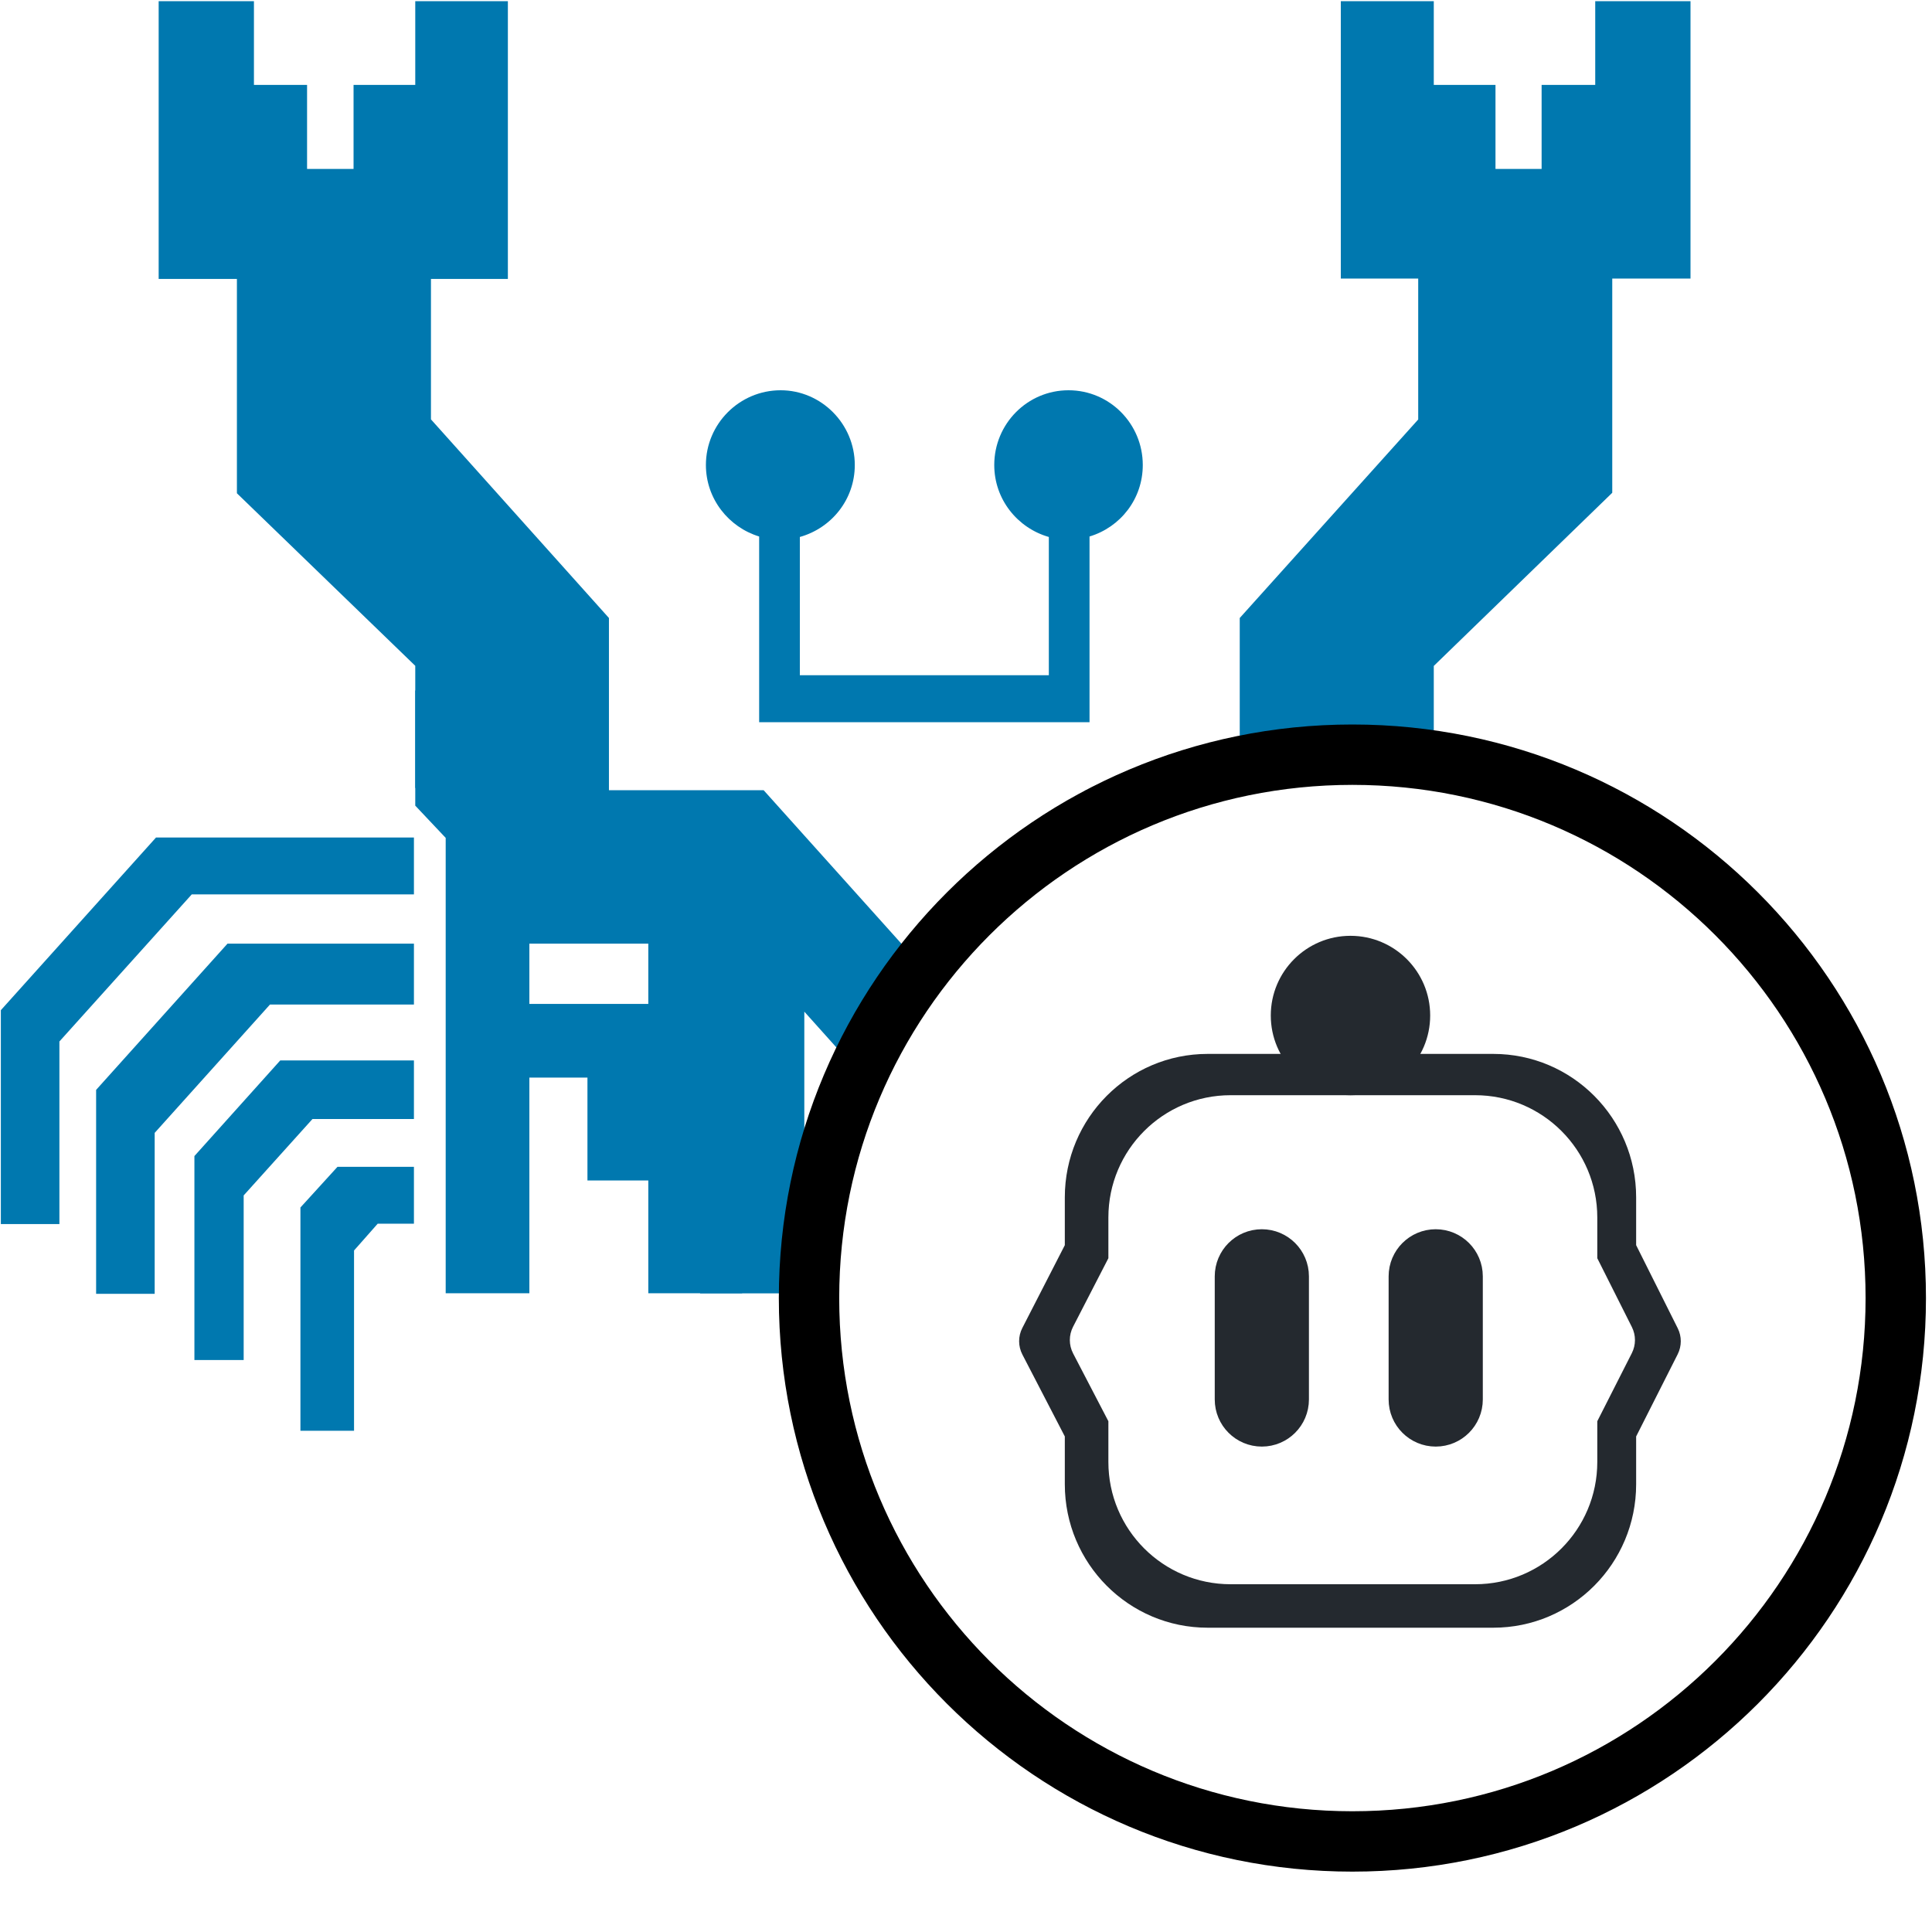
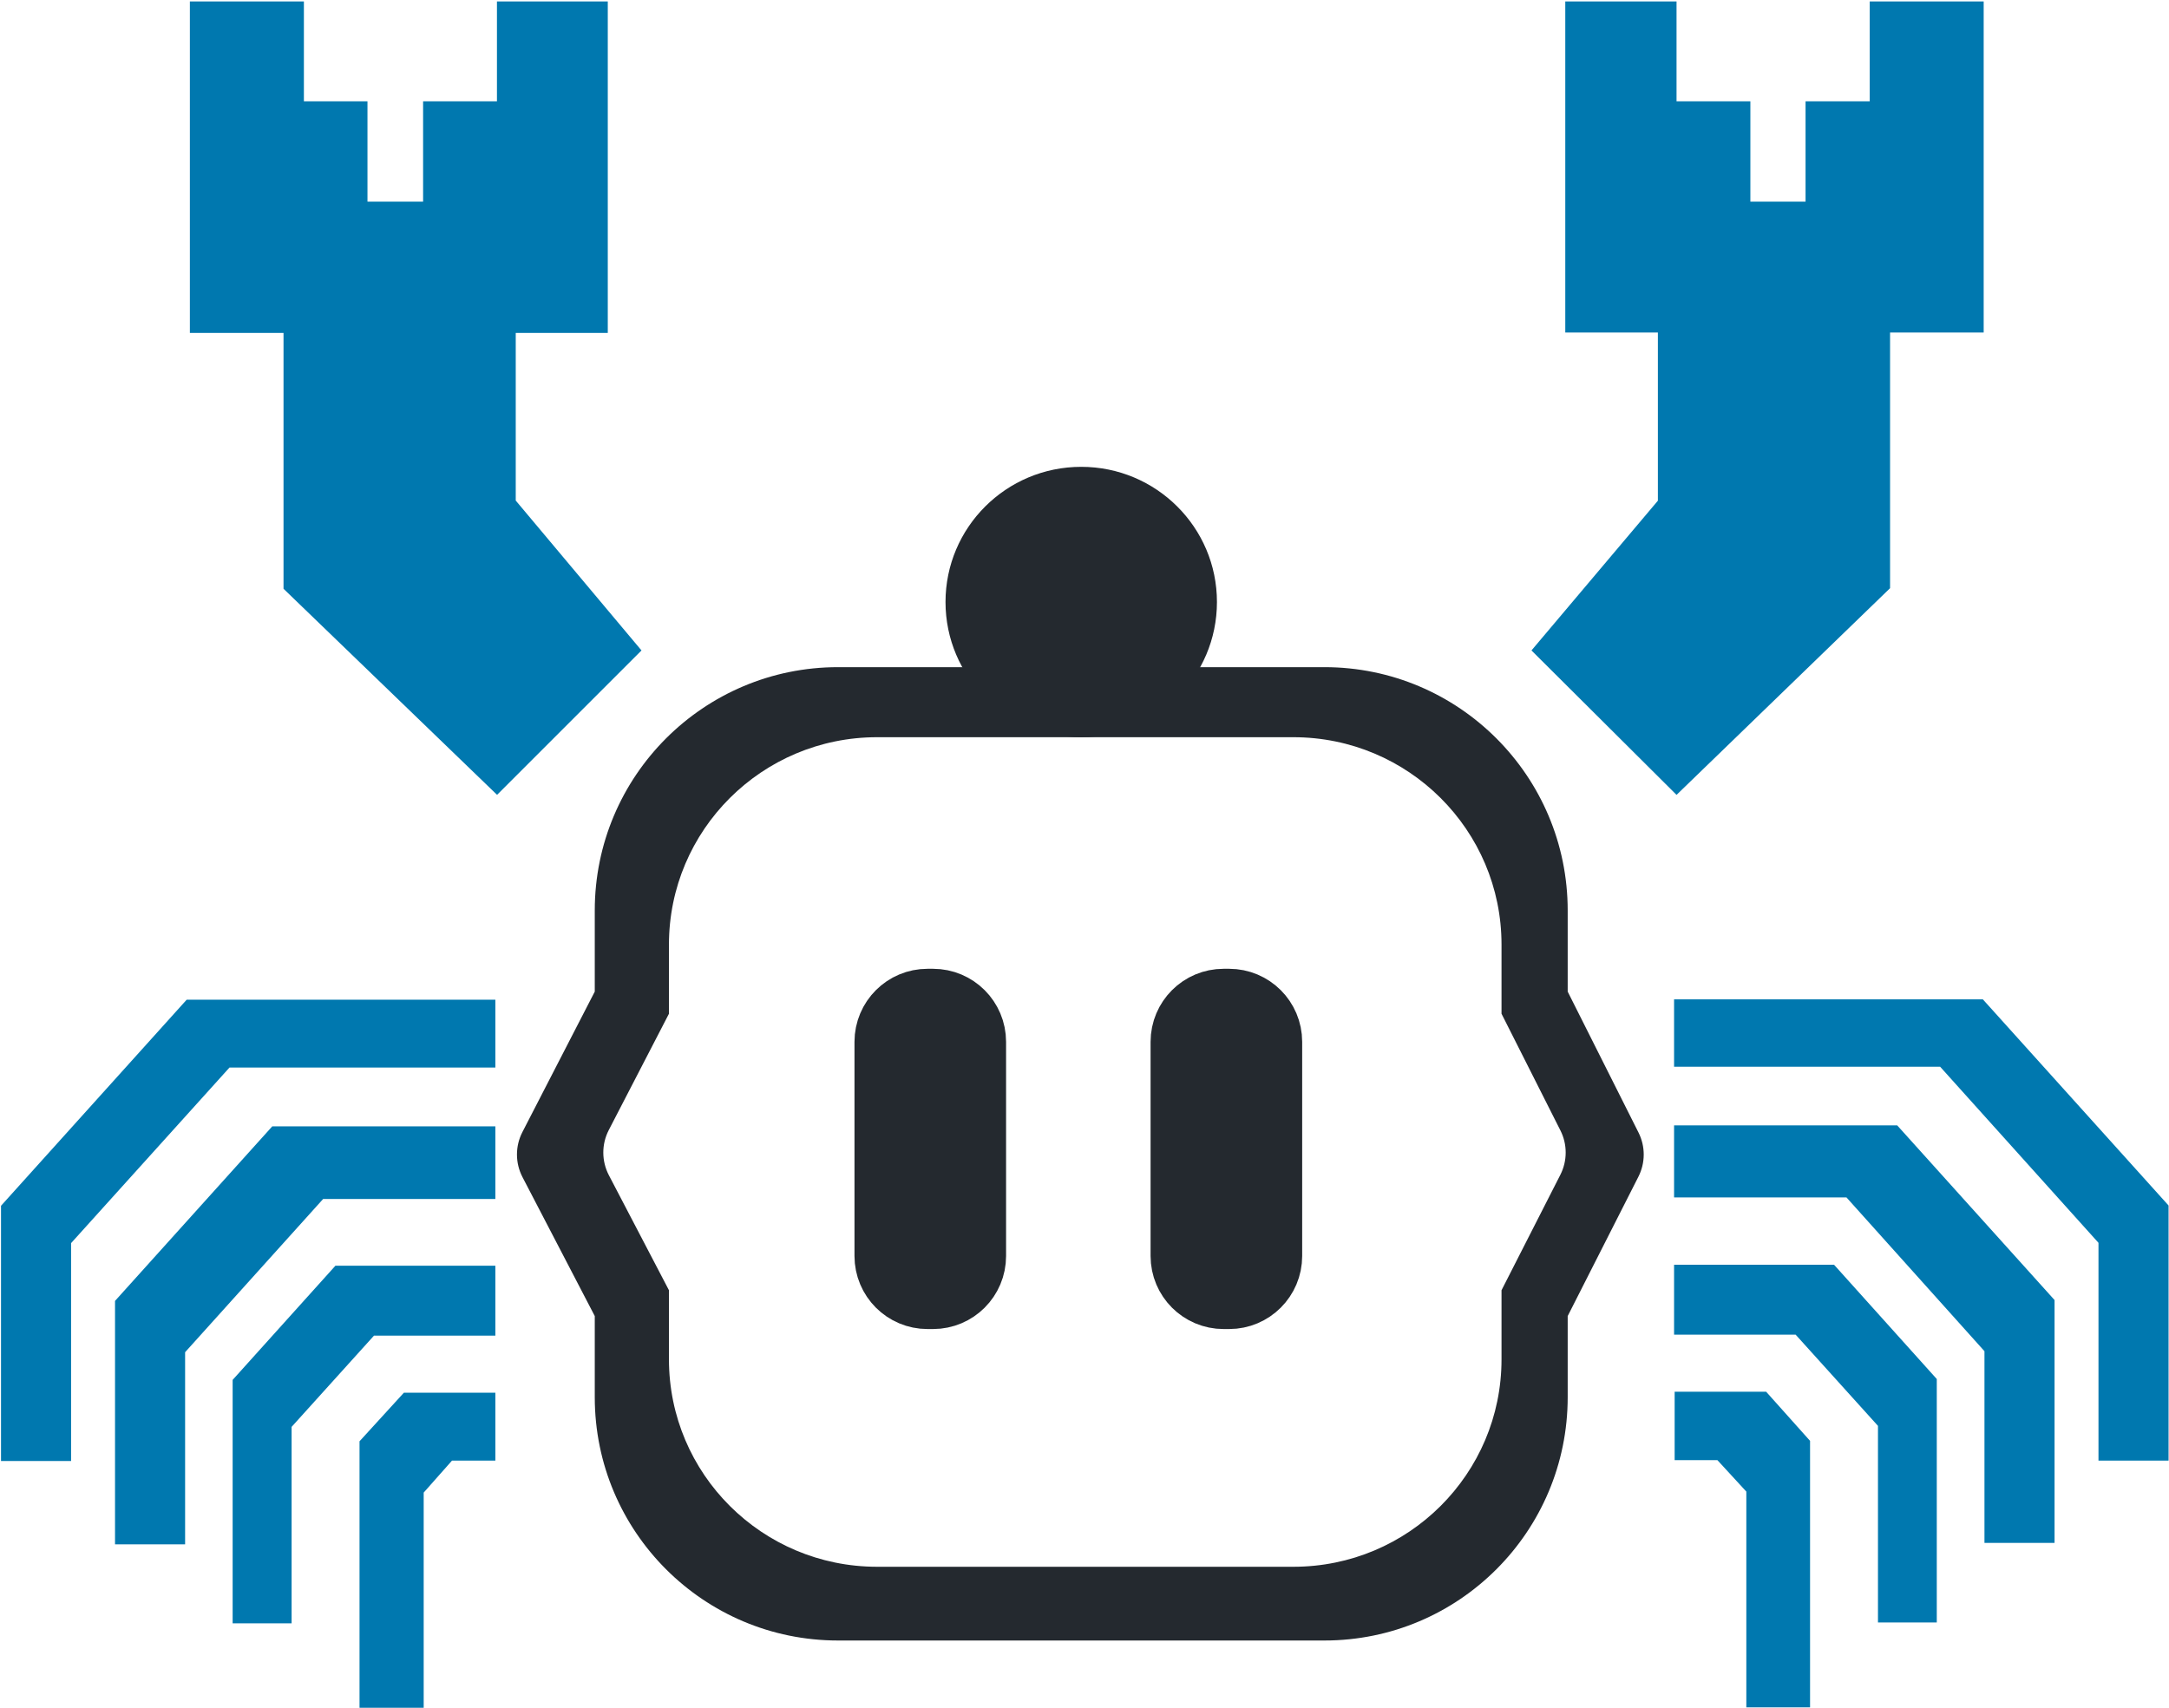
- <svg xmlns="http://www.w3.org/2000/svg" version="1.2" viewBox="0 0 1600 1600" width="1600" height="1600">
-   <style>
- 		.s0 { fill: #0078af } 
- 		.circle-border { fill: none; stroke: #000000; stroke-width: 50; }
- 		.icon-fill { fill: #24292F; }
- 	</style>
+ <svg xmlns="http://www.w3.org/2000/svg" viewBox="0 0 193 152" width="193" height="152" fill="none">
  <defs>
-     <clipPath id="cutoutCircle">
-       <path d="M0,0 H1600 V1600 H0 V0 Z     M1120,1075 m-450,0 a450,450 0 1,0 900,0 a450,450 0 1,0 -900,0 Z" />
+     <clipPath id="clipPath_1">
+       <rect width="101" height="105" x="46" y="41" fill="rgb(255,255,255)" />
    </clipPath>
  </defs>
-   <g clip-path="url(#cutoutCircle)">
-     <path id="path4" fill-rule="evenodd" class="s0" d="m921.6 999.9h204.4v71.2h-204.4zm-307 71.1h-77.7v-93.4h-50.4v-85.2h-48.1v178.6h-69.3v-377.1l-25.2-26.7v-95.5l270.7 174.4zm-176.2-239.6h98.5v-50.4h-98.5z" />
-     <path id="path6" fill-rule="evenodd" class="s0" d="m662.4 559.2h206.2v-114.5c-25.9-7.4-45.2-31.1-45.2-59.6 0-34.1 27.4-61.9 61.5-61.9 34.1 0 61.5 27.8 61.5 61.9 0 28.1-18.5 51.5-44.1 59.2v153.8h-273.6v-153.8c-25.2-7.7-44.1-31.1-44.1-59.2 0-34.1 27.8-61.9 61.9-61.9 33.6 0 61.4 27.8 61.4 61.9 0 28.5-19.2 52.2-45.5 59.6zm3.7 278.6v233.3h-86.3v-289.6h-174.8v-128.9h-61.1v-101.2l-147.7-142.9v-177.5h-64.8v-230h78.9v69.3h44v69.6h38.5v-69.6h51.1v-69.3h76.7v230h-63.7v116.3l147.4 164.5v142.6h128.1l133.3 148.5v146zm99.6 110.7v-145.9l133.3-148.2h127.7v-142.6l147.8-164.4v-116.7h-64.1v-229.7h77v69.3h51.1v69.6h38.2v-69.6h44.4v-69.3h78.9v229.7h-64.8v177.4l-147.8 143.4v101.1h-61.4v128.5h-174.4v290h-86.3v-233.3zm-716.5 65.2h-48.5v-177.1l128.5-143h213.6v47.1h-184l-109.6 121.8zm30.4-111.1l108.8-121.1h154.4v50.4h-119.2l-95.5 106.3v133.3h-48.5zm263.2-24.4v48.5h-84l-57 63.3v136.3h-40.8v-168.9l71.1-79.2zm0 135.2h-30l-19.6 22.2v149.3h-44.4v-184.9l30.7-33.7h63.3zm1109.4-151.1l-109.6-122.2h-184.1v-46.7h213.7l128.5 143v177h-48.5zm-30.4 208.2h-48.5v-133l-95.5-106.7h-119.3v-50h154.4l108.9 121.2zm-152.6-193l71.1 79.3v168.9h-40.7v-136.4l-57-63.3h-84.1v-48.5zm-110.3 88.1h63.3l30.4 34.1v184.9h-44.1v-149.7l-20-21.8h-29.6z" />
-   </g>
-   <circle cx="1120" cy="1075" r="450" class="circle-border" />
-   <g transform="translate(844, 775) scale(6)">
-     <g stroke="none" stroke-width="1" fill="none" fill-rule="evenodd" class="icon-group">
-       <g fill="#24292F">
-         <g>
-           <path d="M65.449,16.3 C76.337,16.3 85.164,25.165 85.164,36.1 L85.164,42.7 L90.903,54.165 C91.469,55.297 91.467,56.63 90.896,57.76 L85.164,69.1 L85.164,75.7 C85.164,86.636 76.337,95.5 65.449,95.5 L26.021,95.5 C15.133,95.5 6.306,86.636 6.306,75.7 L6.306,69.1 L0.449,57.795 C-0.147,56.646 -0.15,55.28 0.441,54.129 L6.306,42.7 L6.306,36.1 C6.306,25.165 15.133,16.3 26.021,16.3 L65.449,16.3 Z M62.93,22 L29.19,22 C19.872,22 12.319,29.555 12.319,38.875 L12.319,44.5 L7.443,53.963 C6.848,55.118 6.851,56.49 7.45,57.642 L12.319,67 L12.319,72.625 C12.319,81.945 19.872,89.5 29.19,89.5 L62.93,89.5 C72.248,89.5 79.801,81.945 79.801,72.625 L79.801,67 L84.568,57.606 C85.143,56.473 85.146,55.135 84.575,53.999 L79.801,44.5 L79.801,38.875 C79.801,29.555 72.248,22 62.93,22 Z" fill-rule="nonzero" class="icon-fill" />
-           <circle cx="45.735" cy="11" r="11" class="icon-fill" />
+   <rect id="rtk_logo" width="193" height="152" x="0" y="0" />
+   <path id="path6" d="M25.228 29.63L25.228 52.398L44.219 70.728L44.246 70.722L57.081 57.887L45.891 44.548L45.891 29.63L54.081 29.63L54.081 0.128L44.219 0.128L44.219 9.017L37.648 9.017L37.648 17.945L32.698 17.945L32.698 9.017L27.041 9.017L27.041 0.128L16.895 0.128L16.895 29.63L25.228 29.63ZM136.272 57.887L147.52 44.561L147.52 29.592L139.28 29.592L139.28 0.128L149.18 0.128L149.18 9.017L155.75 9.017L155.75 17.945L160.66 17.945L160.66 9.017L166.37 9.017L166.37 0.128L176.51 0.128L176.51 29.592L168.18 29.592L168.18 52.347L149.2 70.722L149.18 70.741L136.272 57.887ZM172.633 94.933L186.725 110.607L186.725 129.989L192.961 129.989L192.961 107.285L176.439 88.942L148.961 88.942L148.961 94.933L172.633 94.933ZM0.09 130.027L6.326 130.027L6.326 110.633L20.419 95.01L44.078 95.01L44.078 88.968L16.613 88.968L0.09 107.311L0.09 130.027ZM176.58 137.313L182.816 137.313L182.816 115.7L168.814 100.153L148.961 100.153L148.961 106.567L164.301 106.567L176.58 120.253L176.58 137.313ZM24.225 100.243L10.235 115.777L10.235 137.441L16.471 137.441L16.471 120.343L28.751 106.708L44.078 106.708L44.078 100.243L24.225 100.243ZM172.337 122.729L163.195 112.557L148.961 112.557L148.961 118.778L159.775 118.778L167.104 126.898L167.104 144.394L172.337 144.394L172.337 122.729ZM44.078 118.868L44.078 112.647L29.844 112.647L20.701 122.806L20.701 144.471L25.948 144.471L25.948 126.987L33.277 118.868L44.078 118.868ZM157.152 123.858L149.012 123.858L149.012 129.95L152.818 129.95L155.39 132.747L155.39 151.949L161.061 151.949L161.061 128.232L157.152 123.858ZM40.22 129.989L44.078 129.989L44.078 123.947L35.938 123.947L31.991 128.27L31.991 151.987L37.7 151.987L37.7 132.836L40.22 129.989Z" fill="rgb(0,120,175)" fill-rule="evenodd" />
+   <g id="icon" clip-path="url(#clipPath_1)" customFrame="url(#clipPath_1)">
+     <rect id="icon" width="101" height="105" x="46" y="41" />
+     <g id="Page-1">
+       <g id="icon-copy">
+         <g id="Group-Copy-2">
+           <g id="Group-3-Copy-4">
+             <path id="Combined-Shape" d="M117.852 59.375C129.805 59.375 139.495 69.071 139.495 81.031L139.495 88.25L145.795 100.79C146.418 102.028 146.415 103.486 145.788 104.722L139.495 117.125L139.495 124.344C139.495 136.305 129.805 146 117.852 146L74.566 146C62.613 146 52.923 136.305 52.923 124.344L52.923 117.125L46.492 104.761C45.839 103.504 45.836 102.01 46.484 100.75L52.923 88.25L52.923 81.031C52.923 69.071 62.613 59.375 74.566 59.375L117.852 59.375ZM115.086 65.609L78.045 65.609C67.816 65.609 59.524 73.873 59.524 84.066L59.524 90.219L54.171 100.569C53.518 101.832 53.521 103.332 54.179 104.593L59.524 114.828L59.524 120.98C59.524 131.174 67.816 139.438 78.045 139.438L115.086 139.438C125.315 139.438 133.607 131.174 133.607 120.98L133.607 114.828L138.841 104.554C139.472 103.314 139.475 101.85 138.849 100.609L133.607 90.219L133.607 84.066C133.607 73.873 125.315 65.609 115.086 65.609Z" fill="rgb(36,41,47)" fill-rule="nonzero" />
+             <ellipse id="Oval" rx="12.076" ry="12.031" cx="96.209" cy="53.578" fill="rgb(36,41,47)" />
+           </g>
+           <rect id="Rectangle-Copy" width="5.489" height="24.062" x="80.033" y="90.219" rx="2.5" fill="rgb(36,41,47)" />
+           <rect id="Rectangle-Copy" width="5.489" height="24.062" x="80.033" y="90.219" rx="2.5" stroke="rgb(36,41,47)" stroke-width="8" />
+           <rect id="Rectangle-Copy-2" width="5.489" height="24.062" x="106.38" y="90.219" rx="2.5" fill="rgb(36,41,47)" />
+           <rect id="Rectangle-Copy-2" width="5.489" height="24.062" x="106.38" y="90.219" rx="2.5" stroke="rgb(36,41,47)" stroke-width="8" />
        </g>
-         <rect stroke="#24292F" stroke-width="8" x="31" y="44.5" width="5" height="22" rx="2.5" />
-         <rect stroke="#24292F" stroke-width="8" x="55" y="44.5" width="5" height="22" rx="2.5" />
      </g>
    </g>
  </g>
</svg>
